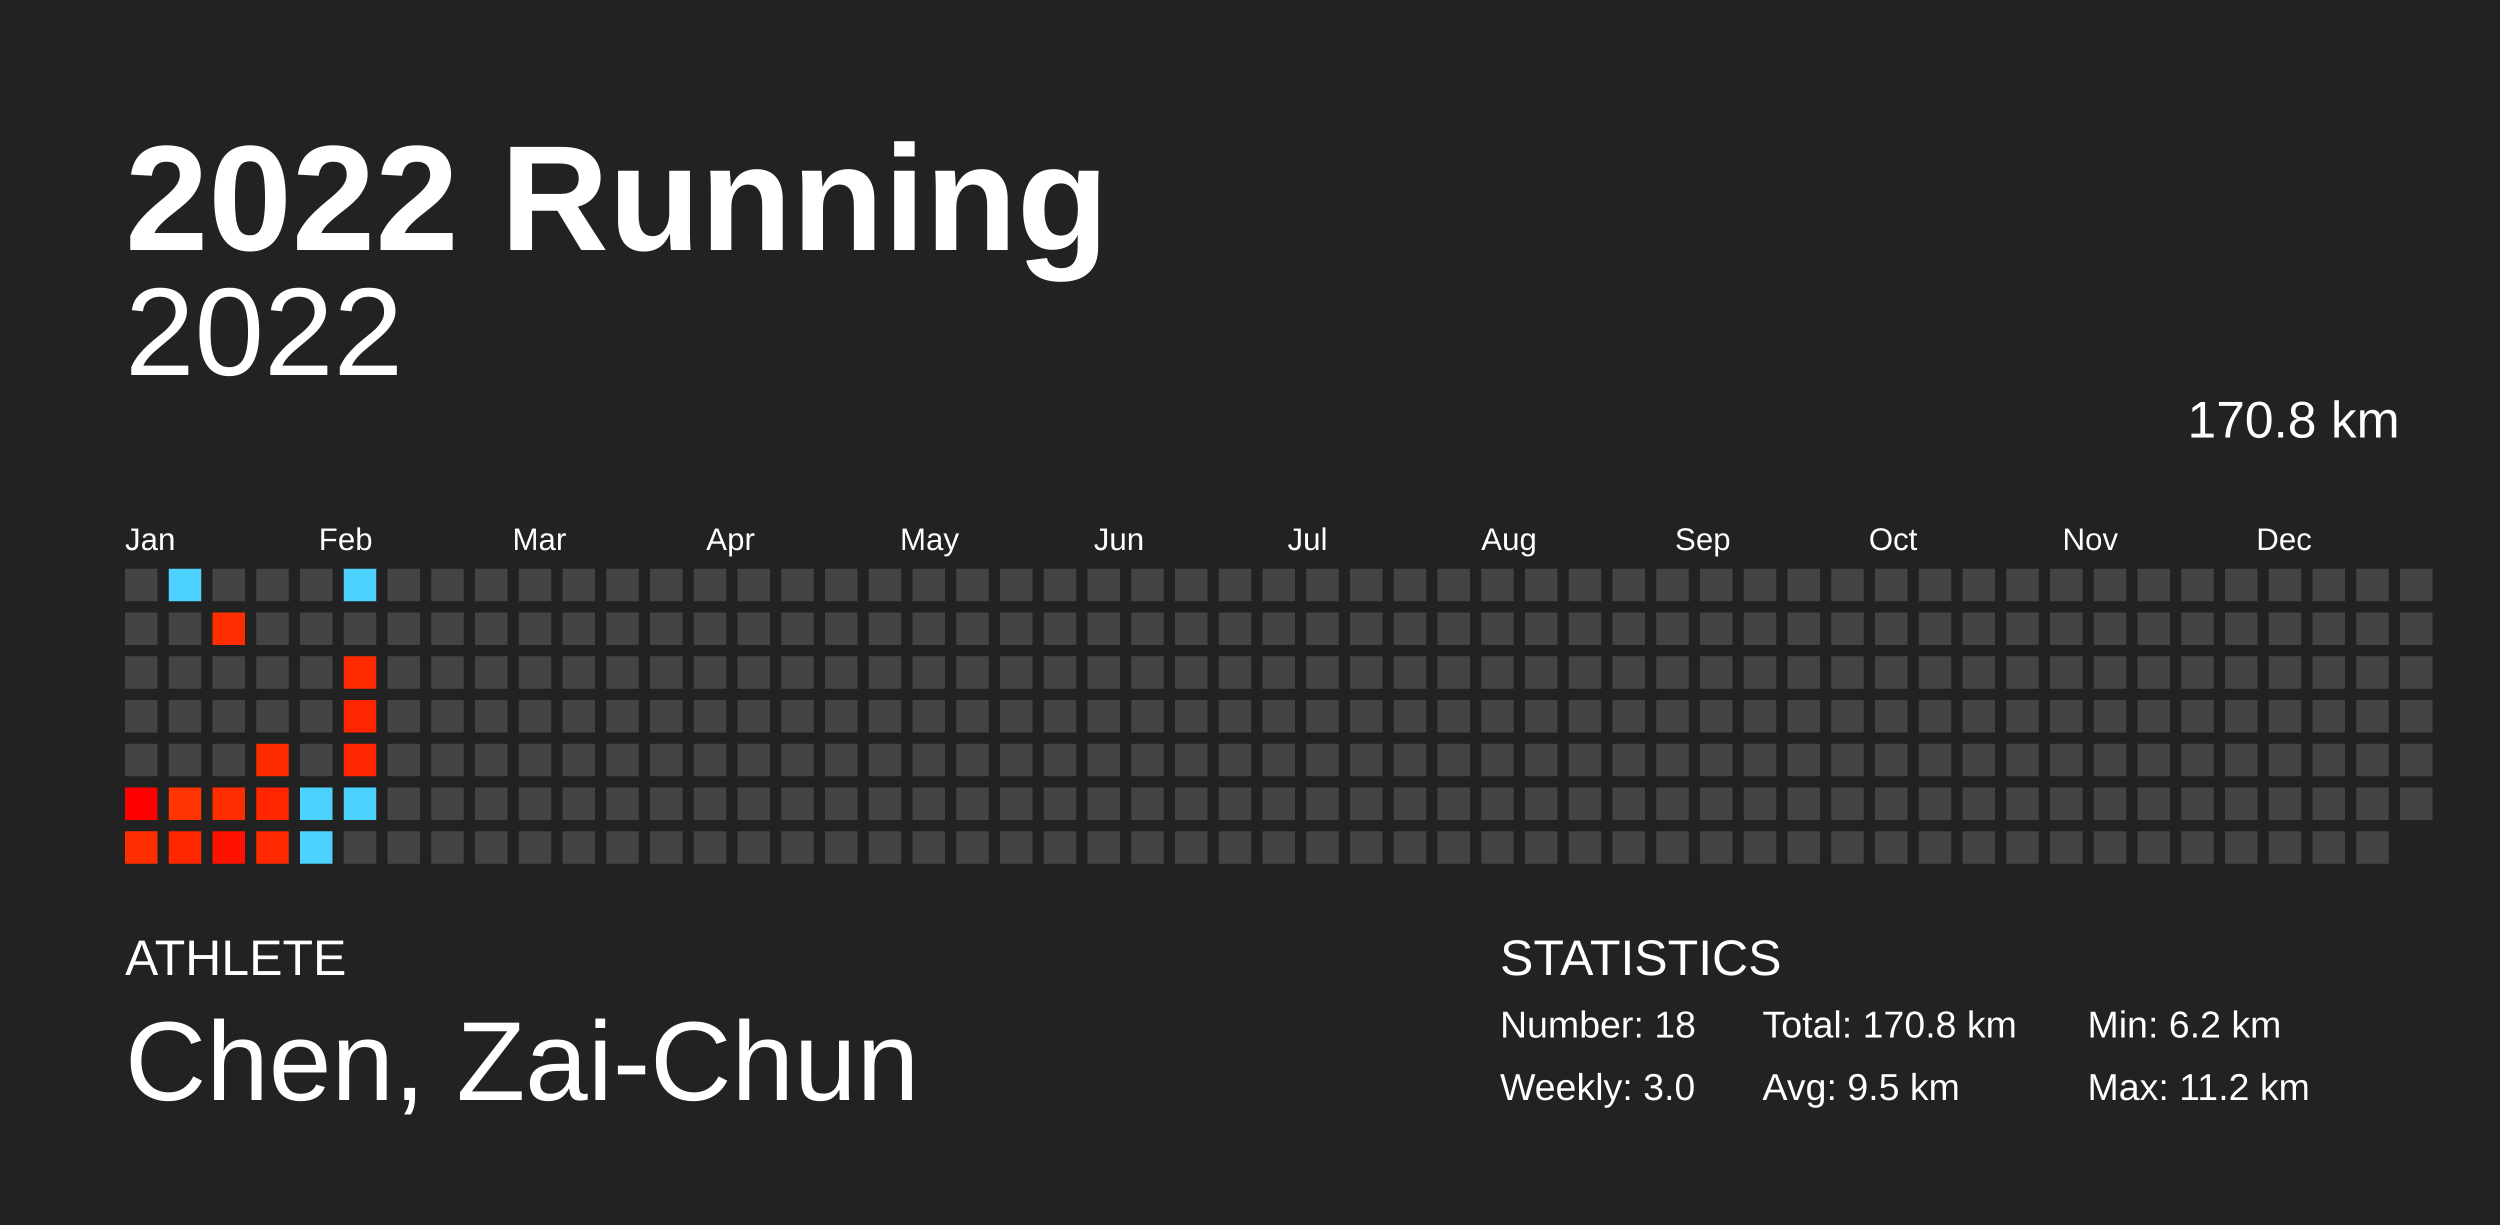
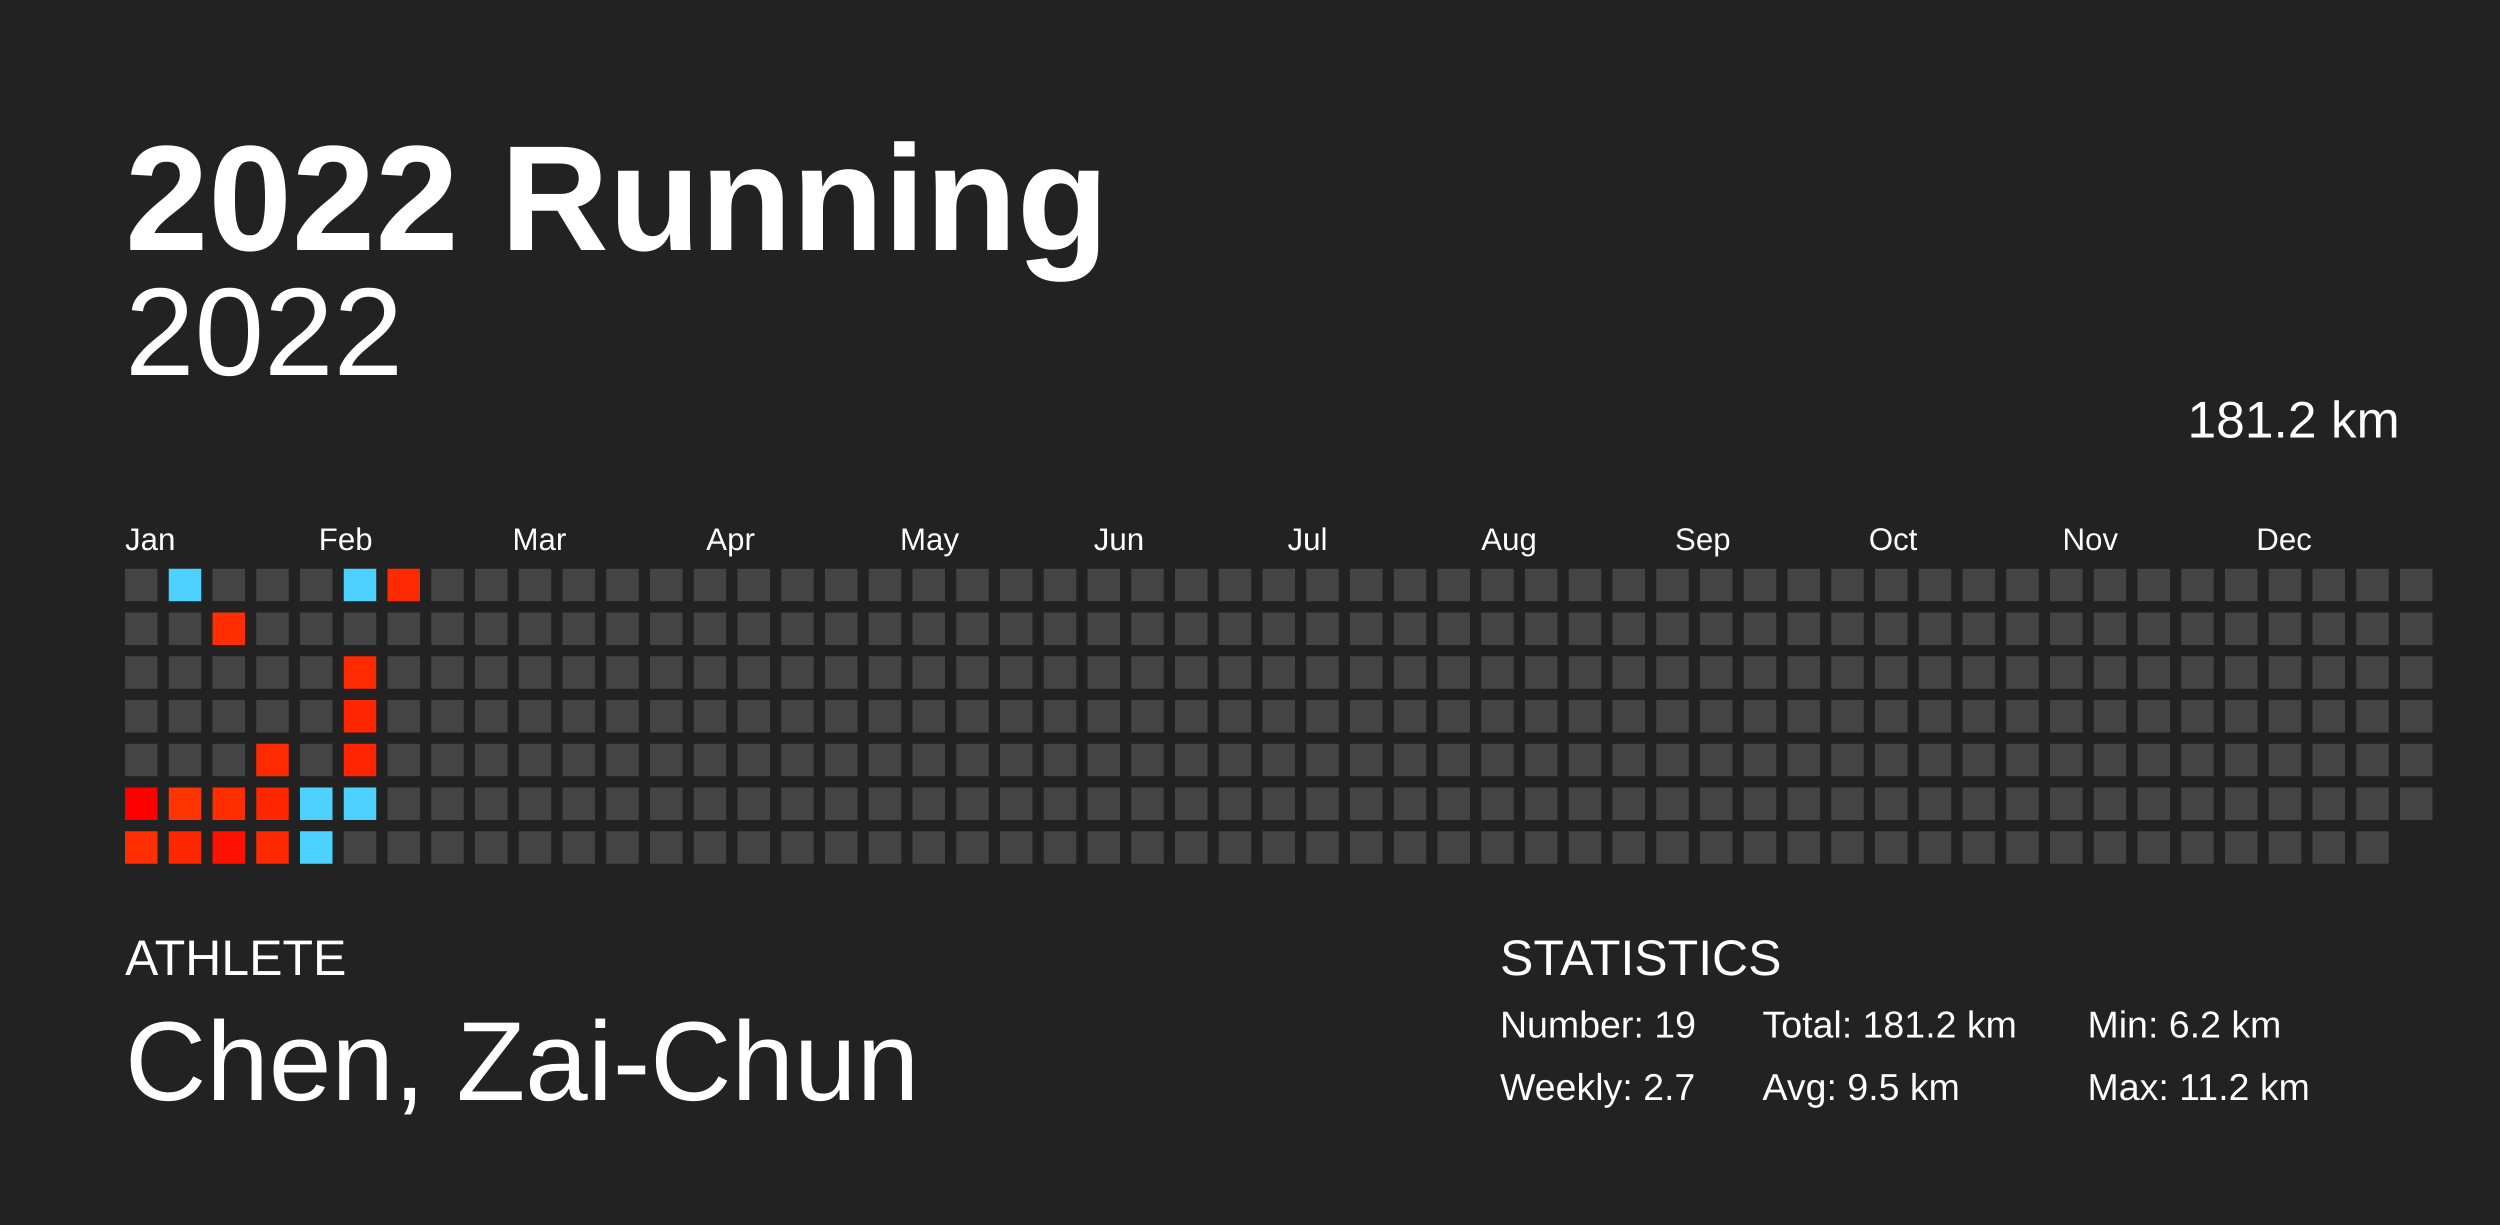
<svg xmlns="http://www.w3.org/2000/svg" baseProfile="full" height="98mm" version="1.1" viewBox="0,0,200,98" width="200mm">
  <defs />
  <rect fill="#222222" height="98" width="200" x="0" y="0" />
  <text fill="#FFFFFF" style="font-size:12px; font-family:Arial; font-weight:bold;" x="10" y="20">2022 Running</text>
  <text fill="#FFFFFF" style="font-size:4px; font-family:Arial" x="10" y="78">ATHLETE</text>
  <text fill="#FFFFFF" style="font-size:9px; font-family:Arial" x="10" y="88">Chen, Zai-Chun</text>
  <text fill="#FFFFFF" style="font-size:4px; font-family:Arial" x="120" y="78">STATISTICS</text>
-   <text fill="#FFFFFF" style="font-size:3px; font-family:Arial" x="120" y="83">Number: 18</text>
-   <text fill="#FFFFFF" style="font-size:3px; font-family:Arial" x="120" y="88">Weekly: 3.0</text>
-   <text fill="#FFFFFF" style="font-size:3px; font-family:Arial" x="141" y="83">Total: 170.8 km</text>
+   <text fill="#FFFFFF" style="font-size:3px; font-family:Arial" x="120" y="83">Number: 19</text>
+   <text fill="#FFFFFF" style="font-size:3px; font-family:Arial" x="120" y="88">Weekly: 2.7</text>
+   <text fill="#FFFFFF" style="font-size:3px; font-family:Arial" x="141" y="83">Total: 181.2 km</text>
  <text fill="#FFFFFF" style="font-size:3px; font-family:Arial" x="141" y="88">Avg: 9.5 km</text>
  <text fill="#FFFFFF" style="font-size:3px; font-family:Arial" x="167" y="83">Min: 6.2 km</text>
  <text fill="#FFFFFF" style="font-size:3px; font-family:Arial" x="167" y="88">Max: 11.2 km</text>
  <text alignment-baseline="hanging" fill="#FFFFFF" style="font-size:10.0px; font-family:Arial;" x="10" y="30">2022</text>
-   <text alignment-baseline="hanging" fill="#FFFFFF" style="font-size:4.125px; font-family:Arial;" x="175" y="35">170.8 km</text>
+   <text alignment-baseline="hanging" fill="#FFFFFF" style="font-size:4.125px; font-family:Arial;" x="175" y="35">181.2 km</text>
  <text fill="#FFFFFF" style="font-size:2.5px; font-family:Arial" x="10.0" y="44">Jan</text>
  <text fill="#FFFFFF" style="font-size:2.5px; font-family:Arial" x="25.5" y="44">Feb</text>
  <text fill="#FFFFFF" style="font-size:2.5px; font-family:Arial" x="41.0" y="44">Mar</text>
  <text fill="#FFFFFF" style="font-size:2.5px; font-family:Arial" x="56.5" y="44">Apr</text>
  <text fill="#FFFFFF" style="font-size:2.5px; font-family:Arial" x="72.0" y="44">May</text>
  <text fill="#FFFFFF" style="font-size:2.5px; font-family:Arial" x="87.5" y="44">Jun</text>
  <text fill="#FFFFFF" style="font-size:2.5px; font-family:Arial" x="103.0" y="44">Jul</text>
  <text fill="#FFFFFF" style="font-size:2.5px; font-family:Arial" x="118.5" y="44">Aug</text>
  <text fill="#FFFFFF" style="font-size:2.5px; font-family:Arial" x="134.0" y="44">Sep</text>
  <text fill="#FFFFFF" style="font-size:2.5px; font-family:Arial" x="149.5" y="44">Oct</text>
  <text fill="#FFFFFF" style="font-size:2.5px; font-family:Arial" x="165.0" y="44">Nov</text>
  <text fill="#FFFFFF" style="font-size:2.5px; font-family:Arial" x="180.5" y="44">Dec</text>
  <rect fill="#444444" height="2.6" width="2.6" x="10.0" y="45.5" />
  <rect fill="#444444" height="2.6" width="2.6" x="10.0" y="49.0" />
  <rect fill="#444444" height="2.6" width="2.6" x="10.0" y="52.5" />
  <rect fill="#444444" height="2.6" width="2.6" x="10.0" y="56.0" />
  <rect fill="#444444" height="2.6" width="2.6" x="10.0" y="59.5" />
  <rect fill="#ff0000" height="2.6" width="2.6" x="10.0" y="63.0" />
  <rect fill="#ff2e00" height="2.6" width="2.6" x="10.0" y="66.5" />
  <rect fill="#4dd2ff" height="2.6" width="2.6" x="13.5" y="45.5" />
  <rect fill="#444444" height="2.6" width="2.6" x="13.5" y="49.0" />
  <rect fill="#444444" height="2.6" width="2.6" x="13.5" y="52.5" />
  <rect fill="#444444" height="2.6" width="2.6" x="13.5" y="56.0" />
  <rect fill="#444444" height="2.6" width="2.6" x="13.5" y="59.5" />
  <rect fill="#ff3400" height="2.6" width="2.6" x="13.5" y="63.0" />
  <rect fill="#ff2700" height="2.6" width="2.6" x="13.5" y="66.5" />
  <rect fill="#444444" height="2.6" width="2.6" x="17.0" y="45.5" />
  <rect fill="#ff2d00" height="2.6" width="2.6" x="17.0" y="49.0" />
  <rect fill="#444444" height="2.6" width="2.6" x="17.0" y="52.5" />
  <rect fill="#444444" height="2.6" width="2.6" x="17.0" y="56.0" />
  <rect fill="#444444" height="2.6" width="2.6" x="17.0" y="59.5" />
  <rect fill="#ff2d00" height="2.6" width="2.6" x="17.0" y="63.0" />
  <rect fill="#ff1100" height="2.6" width="2.6" x="17.0" y="66.5" />
  <rect fill="#444444" height="2.6" width="2.6" x="20.5" y="45.5" />
  <rect fill="#444444" height="2.6" width="2.6" x="20.5" y="49.0" />
  <rect fill="#444444" height="2.6" width="2.6" x="20.5" y="52.5" />
  <rect fill="#444444" height="2.6" width="2.6" x="20.5" y="56.0" />
  <rect fill="#ff2b00" height="2.6" width="2.6" x="20.5" y="59.5" />
  <rect fill="#ff2600" height="2.6" width="2.6" x="20.5" y="63.0" />
  <rect fill="#ff2800" height="2.6" width="2.6" x="20.5" y="66.5" />
  <rect fill="#444444" height="2.6" width="2.6" x="24.0" y="45.5" />
  <rect fill="#444444" height="2.6" width="2.6" x="24.0" y="49.0" />
  <rect fill="#444444" height="2.6" width="2.6" x="24.0" y="52.5" />
  <rect fill="#444444" height="2.6" width="2.6" x="24.0" y="56.0" />
  <rect fill="#444444" height="2.6" width="2.6" x="24.0" y="59.5" />
  <rect fill="#4dd2ff" height="2.6" width="2.6" x="24.0" y="63.0" />
  <rect fill="#4dd2ff" height="2.6" width="2.6" x="24.0" y="66.5" />
  <rect fill="#4dd2ff" height="2.6" width="2.6" x="27.5" y="45.5" />
  <rect fill="#444444" height="2.6" width="2.6" x="27.5" y="49.0" />
  <rect fill="#ff2b00" height="2.6" width="2.6" x="27.5" y="52.5" />
  <rect fill="#ff2500" height="2.6" width="2.6" x="27.5" y="56.0" />
  <rect fill="#ff2500" height="2.6" width="2.6" x="27.5" y="59.5" />
  <rect fill="#4dd2ff" height="2.6" width="2.6" x="27.5" y="63.0" />
  <rect fill="#444444" height="2.6" width="2.6" x="27.5" y="66.5" />
-   <rect fill="#444444" height="2.6" width="2.6" x="31.0" y="45.5" />
+   <rect fill="#ff2a00" height="2.6" width="2.6" x="31.0" y="45.5" />
  <rect fill="#444444" height="2.6" width="2.6" x="31.0" y="49.0" />
  <rect fill="#444444" height="2.6" width="2.6" x="31.0" y="52.5" />
  <rect fill="#444444" height="2.6" width="2.6" x="31.0" y="56.0" />
  <rect fill="#444444" height="2.6" width="2.6" x="31.0" y="59.5" />
  <rect fill="#444444" height="2.6" width="2.6" x="31.0" y="63.0" />
  <rect fill="#444444" height="2.6" width="2.6" x="31.0" y="66.5" />
  <rect fill="#444444" height="2.6" width="2.6" x="34.5" y="45.5" />
  <rect fill="#444444" height="2.6" width="2.6" x="34.5" y="49.0" />
  <rect fill="#444444" height="2.6" width="2.6" x="34.5" y="52.5" />
  <rect fill="#444444" height="2.6" width="2.6" x="34.5" y="56.0" />
  <rect fill="#444444" height="2.6" width="2.6" x="34.5" y="59.5" />
  <rect fill="#444444" height="2.6" width="2.6" x="34.5" y="63.0" />
  <rect fill="#444444" height="2.6" width="2.6" x="34.5" y="66.5" />
  <rect fill="#444444" height="2.6" width="2.6" x="38.0" y="45.5" />
  <rect fill="#444444" height="2.6" width="2.6" x="38.0" y="49.0" />
  <rect fill="#444444" height="2.6" width="2.6" x="38.0" y="52.5" />
  <rect fill="#444444" height="2.6" width="2.6" x="38.0" y="56.0" />
  <rect fill="#444444" height="2.6" width="2.6" x="38.0" y="59.5" />
  <rect fill="#444444" height="2.6" width="2.6" x="38.0" y="63.0" />
  <rect fill="#444444" height="2.6" width="2.6" x="38.0" y="66.5" />
  <rect fill="#444444" height="2.6" width="2.6" x="41.5" y="45.5" />
  <rect fill="#444444" height="2.6" width="2.6" x="41.5" y="49.0" />
  <rect fill="#444444" height="2.6" width="2.6" x="41.5" y="52.5" />
  <rect fill="#444444" height="2.6" width="2.6" x="41.5" y="56.0" />
  <rect fill="#444444" height="2.6" width="2.6" x="41.5" y="59.5" />
  <rect fill="#444444" height="2.6" width="2.6" x="41.5" y="63.0" />
  <rect fill="#444444" height="2.6" width="2.6" x="41.5" y="66.5" />
  <rect fill="#444444" height="2.6" width="2.6" x="45.0" y="45.5" />
  <rect fill="#444444" height="2.6" width="2.6" x="45.0" y="49.0" />
  <rect fill="#444444" height="2.6" width="2.6" x="45.0" y="52.5" />
  <rect fill="#444444" height="2.6" width="2.6" x="45.0" y="56.0" />
  <rect fill="#444444" height="2.6" width="2.6" x="45.0" y="59.5" />
  <rect fill="#444444" height="2.6" width="2.6" x="45.0" y="63.0" />
  <rect fill="#444444" height="2.6" width="2.6" x="45.0" y="66.5" />
  <rect fill="#444444" height="2.6" width="2.6" x="48.5" y="45.5" />
  <rect fill="#444444" height="2.6" width="2.6" x="48.5" y="49.0" />
  <rect fill="#444444" height="2.6" width="2.6" x="48.5" y="52.5" />
  <rect fill="#444444" height="2.6" width="2.6" x="48.5" y="56.0" />
  <rect fill="#444444" height="2.6" width="2.6" x="48.5" y="59.5" />
  <rect fill="#444444" height="2.6" width="2.6" x="48.5" y="63.0" />
  <rect fill="#444444" height="2.6" width="2.6" x="48.5" y="66.5" />
  <rect fill="#444444" height="2.6" width="2.6" x="52.0" y="45.5" />
  <rect fill="#444444" height="2.6" width="2.6" x="52.0" y="49.0" />
  <rect fill="#444444" height="2.6" width="2.6" x="52.0" y="52.5" />
  <rect fill="#444444" height="2.6" width="2.6" x="52.0" y="56.0" />
  <rect fill="#444444" height="2.6" width="2.6" x="52.0" y="59.5" />
  <rect fill="#444444" height="2.6" width="2.6" x="52.0" y="63.0" />
  <rect fill="#444444" height="2.6" width="2.6" x="52.0" y="66.5" />
  <rect fill="#444444" height="2.6" width="2.6" x="55.5" y="45.5" />
  <rect fill="#444444" height="2.6" width="2.6" x="55.5" y="49.0" />
  <rect fill="#444444" height="2.6" width="2.6" x="55.5" y="52.5" />
  <rect fill="#444444" height="2.6" width="2.6" x="55.5" y="56.0" />
  <rect fill="#444444" height="2.6" width="2.6" x="55.5" y="59.5" />
  <rect fill="#444444" height="2.6" width="2.6" x="55.5" y="63.0" />
  <rect fill="#444444" height="2.6" width="2.6" x="55.5" y="66.5" />
  <rect fill="#444444" height="2.6" width="2.6" x="59.0" y="45.5" />
  <rect fill="#444444" height="2.6" width="2.6" x="59.0" y="49.0" />
  <rect fill="#444444" height="2.6" width="2.6" x="59.0" y="52.5" />
  <rect fill="#444444" height="2.6" width="2.6" x="59.0" y="56.0" />
  <rect fill="#444444" height="2.6" width="2.6" x="59.0" y="59.5" />
  <rect fill="#444444" height="2.6" width="2.6" x="59.0" y="63.0" />
  <rect fill="#444444" height="2.6" width="2.6" x="59.0" y="66.5" />
  <rect fill="#444444" height="2.6" width="2.6" x="62.5" y="45.5" />
  <rect fill="#444444" height="2.6" width="2.6" x="62.5" y="49.0" />
  <rect fill="#444444" height="2.6" width="2.6" x="62.5" y="52.5" />
  <rect fill="#444444" height="2.6" width="2.6" x="62.5" y="56.0" />
  <rect fill="#444444" height="2.6" width="2.6" x="62.5" y="59.5" />
  <rect fill="#444444" height="2.6" width="2.6" x="62.5" y="63.0" />
  <rect fill="#444444" height="2.6" width="2.6" x="62.5" y="66.5" />
  <rect fill="#444444" height="2.6" width="2.6" x="66.0" y="45.5" />
  <rect fill="#444444" height="2.6" width="2.6" x="66.0" y="49.0" />
  <rect fill="#444444" height="2.6" width="2.6" x="66.0" y="52.5" />
  <rect fill="#444444" height="2.6" width="2.6" x="66.0" y="56.0" />
  <rect fill="#444444" height="2.6" width="2.6" x="66.0" y="59.5" />
  <rect fill="#444444" height="2.6" width="2.6" x="66.0" y="63.0" />
  <rect fill="#444444" height="2.6" width="2.6" x="66.0" y="66.5" />
  <rect fill="#444444" height="2.6" width="2.6" x="69.5" y="45.5" />
  <rect fill="#444444" height="2.6" width="2.6" x="69.5" y="49.0" />
  <rect fill="#444444" height="2.6" width="2.6" x="69.5" y="52.5" />
  <rect fill="#444444" height="2.6" width="2.6" x="69.5" y="56.0" />
  <rect fill="#444444" height="2.6" width="2.6" x="69.5" y="59.5" />
  <rect fill="#444444" height="2.6" width="2.6" x="69.5" y="63.0" />
  <rect fill="#444444" height="2.6" width="2.6" x="69.5" y="66.5" />
  <rect fill="#444444" height="2.6" width="2.6" x="73.0" y="45.5" />
  <rect fill="#444444" height="2.6" width="2.6" x="73.0" y="49.0" />
  <rect fill="#444444" height="2.6" width="2.6" x="73.0" y="52.5" />
  <rect fill="#444444" height="2.6" width="2.6" x="73.0" y="56.0" />
  <rect fill="#444444" height="2.6" width="2.6" x="73.0" y="59.5" />
  <rect fill="#444444" height="2.6" width="2.6" x="73.0" y="63.0" />
  <rect fill="#444444" height="2.6" width="2.6" x="73.0" y="66.5" />
  <rect fill="#444444" height="2.6" width="2.6" x="76.5" y="45.5" />
  <rect fill="#444444" height="2.6" width="2.6" x="76.5" y="49.0" />
  <rect fill="#444444" height="2.6" width="2.6" x="76.5" y="52.5" />
  <rect fill="#444444" height="2.6" width="2.6" x="76.5" y="56.0" />
  <rect fill="#444444" height="2.6" width="2.6" x="76.5" y="59.5" />
  <rect fill="#444444" height="2.6" width="2.6" x="76.5" y="63.0" />
  <rect fill="#444444" height="2.6" width="2.6" x="76.5" y="66.5" />
  <rect fill="#444444" height="2.6" width="2.6" x="80.0" y="45.5" />
  <rect fill="#444444" height="2.6" width="2.6" x="80.0" y="49.0" />
  <rect fill="#444444" height="2.6" width="2.6" x="80.0" y="52.5" />
  <rect fill="#444444" height="2.6" width="2.6" x="80.0" y="56.0" />
  <rect fill="#444444" height="2.6" width="2.6" x="80.0" y="59.5" />
  <rect fill="#444444" height="2.6" width="2.6" x="80.0" y="63.0" />
  <rect fill="#444444" height="2.6" width="2.6" x="80.0" y="66.5" />
  <rect fill="#444444" height="2.6" width="2.6" x="83.5" y="45.5" />
  <rect fill="#444444" height="2.6" width="2.6" x="83.5" y="49.0" />
  <rect fill="#444444" height="2.6" width="2.6" x="83.5" y="52.5" />
  <rect fill="#444444" height="2.6" width="2.6" x="83.5" y="56.0" />
  <rect fill="#444444" height="2.6" width="2.6" x="83.5" y="59.5" />
  <rect fill="#444444" height="2.6" width="2.6" x="83.5" y="63.0" />
  <rect fill="#444444" height="2.6" width="2.6" x="83.5" y="66.5" />
  <rect fill="#444444" height="2.6" width="2.6" x="87.0" y="45.5" />
  <rect fill="#444444" height="2.6" width="2.6" x="87.0" y="49.0" />
  <rect fill="#444444" height="2.6" width="2.6" x="87.0" y="52.5" />
  <rect fill="#444444" height="2.6" width="2.6" x="87.0" y="56.0" />
  <rect fill="#444444" height="2.6" width="2.6" x="87.0" y="59.5" />
  <rect fill="#444444" height="2.6" width="2.6" x="87.0" y="63.0" />
  <rect fill="#444444" height="2.6" width="2.6" x="87.0" y="66.5" />
  <rect fill="#444444" height="2.6" width="2.6" x="90.5" y="45.5" />
  <rect fill="#444444" height="2.6" width="2.6" x="90.5" y="49.0" />
  <rect fill="#444444" height="2.6" width="2.6" x="90.5" y="52.5" />
  <rect fill="#444444" height="2.6" width="2.6" x="90.5" y="56.0" />
  <rect fill="#444444" height="2.6" width="2.6" x="90.5" y="59.5" />
  <rect fill="#444444" height="2.6" width="2.6" x="90.5" y="63.0" />
  <rect fill="#444444" height="2.6" width="2.6" x="90.5" y="66.5" />
  <rect fill="#444444" height="2.6" width="2.6" x="94.0" y="45.5" />
  <rect fill="#444444" height="2.6" width="2.6" x="94.0" y="49.0" />
  <rect fill="#444444" height="2.6" width="2.6" x="94.0" y="52.5" />
  <rect fill="#444444" height="2.6" width="2.6" x="94.0" y="56.0" />
  <rect fill="#444444" height="2.6" width="2.6" x="94.0" y="59.5" />
  <rect fill="#444444" height="2.6" width="2.6" x="94.0" y="63.0" />
  <rect fill="#444444" height="2.6" width="2.6" x="94.0" y="66.5" />
  <rect fill="#444444" height="2.6" width="2.6" x="97.5" y="45.5" />
  <rect fill="#444444" height="2.6" width="2.6" x="97.5" y="49.0" />
  <rect fill="#444444" height="2.6" width="2.6" x="97.5" y="52.5" />
  <rect fill="#444444" height="2.6" width="2.6" x="97.5" y="56.0" />
  <rect fill="#444444" height="2.6" width="2.6" x="97.5" y="59.5" />
  <rect fill="#444444" height="2.6" width="2.6" x="97.5" y="63.0" />
  <rect fill="#444444" height="2.6" width="2.6" x="97.5" y="66.5" />
  <rect fill="#444444" height="2.6" width="2.6" x="101.0" y="45.5" />
  <rect fill="#444444" height="2.6" width="2.6" x="101.0" y="49.0" />
  <rect fill="#444444" height="2.6" width="2.6" x="101.0" y="52.5" />
  <rect fill="#444444" height="2.6" width="2.6" x="101.0" y="56.0" />
  <rect fill="#444444" height="2.6" width="2.6" x="101.0" y="59.5" />
  <rect fill="#444444" height="2.6" width="2.6" x="101.0" y="63.0" />
  <rect fill="#444444" height="2.6" width="2.6" x="101.0" y="66.5" />
  <rect fill="#444444" height="2.6" width="2.6" x="104.5" y="45.5" />
  <rect fill="#444444" height="2.6" width="2.6" x="104.5" y="49.0" />
  <rect fill="#444444" height="2.6" width="2.6" x="104.5" y="52.5" />
  <rect fill="#444444" height="2.6" width="2.6" x="104.5" y="56.0" />
  <rect fill="#444444" height="2.6" width="2.6" x="104.5" y="59.5" />
  <rect fill="#444444" height="2.6" width="2.6" x="104.5" y="63.0" />
  <rect fill="#444444" height="2.6" width="2.6" x="104.5" y="66.5" />
  <rect fill="#444444" height="2.6" width="2.6" x="108.0" y="45.5" />
  <rect fill="#444444" height="2.6" width="2.6" x="108.0" y="49.0" />
  <rect fill="#444444" height="2.6" width="2.6" x="108.0" y="52.5" />
  <rect fill="#444444" height="2.6" width="2.6" x="108.0" y="56.0" />
  <rect fill="#444444" height="2.6" width="2.6" x="108.0" y="59.5" />
  <rect fill="#444444" height="2.6" width="2.6" x="108.0" y="63.0" />
  <rect fill="#444444" height="2.6" width="2.6" x="108.0" y="66.5" />
  <rect fill="#444444" height="2.6" width="2.6" x="111.5" y="45.5" />
  <rect fill="#444444" height="2.6" width="2.6" x="111.5" y="49.0" />
  <rect fill="#444444" height="2.6" width="2.6" x="111.5" y="52.5" />
  <rect fill="#444444" height="2.6" width="2.6" x="111.5" y="56.0" />
  <rect fill="#444444" height="2.6" width="2.6" x="111.5" y="59.5" />
  <rect fill="#444444" height="2.6" width="2.6" x="111.5" y="63.0" />
  <rect fill="#444444" height="2.6" width="2.6" x="111.5" y="66.5" />
  <rect fill="#444444" height="2.6" width="2.6" x="115.0" y="45.5" />
  <rect fill="#444444" height="2.6" width="2.6" x="115.0" y="49.0" />
  <rect fill="#444444" height="2.6" width="2.6" x="115.0" y="52.5" />
  <rect fill="#444444" height="2.6" width="2.6" x="115.0" y="56.0" />
  <rect fill="#444444" height="2.6" width="2.6" x="115.0" y="59.5" />
  <rect fill="#444444" height="2.6" width="2.6" x="115.0" y="63.0" />
  <rect fill="#444444" height="2.6" width="2.6" x="115.0" y="66.5" />
  <rect fill="#444444" height="2.6" width="2.6" x="118.5" y="45.5" />
  <rect fill="#444444" height="2.6" width="2.6" x="118.5" y="49.0" />
  <rect fill="#444444" height="2.6" width="2.6" x="118.5" y="52.5" />
  <rect fill="#444444" height="2.6" width="2.6" x="118.5" y="56.0" />
  <rect fill="#444444" height="2.6" width="2.6" x="118.5" y="59.5" />
  <rect fill="#444444" height="2.6" width="2.6" x="118.5" y="63.0" />
  <rect fill="#444444" height="2.6" width="2.6" x="118.5" y="66.5" />
  <rect fill="#444444" height="2.6" width="2.6" x="122.0" y="45.5" />
  <rect fill="#444444" height="2.6" width="2.6" x="122.0" y="49.0" />
  <rect fill="#444444" height="2.6" width="2.6" x="122.0" y="52.5" />
  <rect fill="#444444" height="2.6" width="2.6" x="122.0" y="56.0" />
  <rect fill="#444444" height="2.6" width="2.6" x="122.0" y="59.5" />
  <rect fill="#444444" height="2.6" width="2.6" x="122.0" y="63.0" />
  <rect fill="#444444" height="2.6" width="2.6" x="122.0" y="66.5" />
  <rect fill="#444444" height="2.6" width="2.6" x="125.5" y="45.5" />
  <rect fill="#444444" height="2.6" width="2.6" x="125.5" y="49.0" />
  <rect fill="#444444" height="2.6" width="2.6" x="125.5" y="52.5" />
  <rect fill="#444444" height="2.6" width="2.6" x="125.5" y="56.0" />
  <rect fill="#444444" height="2.6" width="2.6" x="125.5" y="59.5" />
  <rect fill="#444444" height="2.6" width="2.6" x="125.5" y="63.0" />
  <rect fill="#444444" height="2.6" width="2.6" x="125.5" y="66.5" />
  <rect fill="#444444" height="2.6" width="2.6" x="129.0" y="45.5" />
  <rect fill="#444444" height="2.6" width="2.6" x="129.0" y="49.0" />
  <rect fill="#444444" height="2.6" width="2.6" x="129.0" y="52.5" />
  <rect fill="#444444" height="2.6" width="2.6" x="129.0" y="56.0" />
  <rect fill="#444444" height="2.6" width="2.6" x="129.0" y="59.5" />
  <rect fill="#444444" height="2.6" width="2.6" x="129.0" y="63.0" />
  <rect fill="#444444" height="2.6" width="2.6" x="129.0" y="66.5" />
  <rect fill="#444444" height="2.6" width="2.6" x="132.5" y="45.5" />
  <rect fill="#444444" height="2.6" width="2.6" x="132.5" y="49.0" />
  <rect fill="#444444" height="2.6" width="2.6" x="132.5" y="52.5" />
  <rect fill="#444444" height="2.6" width="2.6" x="132.5" y="56.0" />
  <rect fill="#444444" height="2.6" width="2.6" x="132.5" y="59.5" />
  <rect fill="#444444" height="2.6" width="2.6" x="132.5" y="63.0" />
  <rect fill="#444444" height="2.6" width="2.6" x="132.5" y="66.5" />
  <rect fill="#444444" height="2.6" width="2.6" x="136.0" y="45.5" />
  <rect fill="#444444" height="2.6" width="2.6" x="136.0" y="49.0" />
  <rect fill="#444444" height="2.6" width="2.6" x="136.0" y="52.5" />
  <rect fill="#444444" height="2.6" width="2.6" x="136.0" y="56.0" />
  <rect fill="#444444" height="2.6" width="2.6" x="136.0" y="59.5" />
  <rect fill="#444444" height="2.6" width="2.6" x="136.0" y="63.0" />
  <rect fill="#444444" height="2.6" width="2.6" x="136.0" y="66.5" />
  <rect fill="#444444" height="2.6" width="2.6" x="139.5" y="45.5" />
  <rect fill="#444444" height="2.6" width="2.6" x="139.5" y="49.0" />
  <rect fill="#444444" height="2.6" width="2.6" x="139.5" y="52.5" />
  <rect fill="#444444" height="2.6" width="2.6" x="139.5" y="56.0" />
  <rect fill="#444444" height="2.6" width="2.6" x="139.5" y="59.5" />
  <rect fill="#444444" height="2.6" width="2.6" x="139.5" y="63.0" />
  <rect fill="#444444" height="2.6" width="2.6" x="139.5" y="66.5" />
  <rect fill="#444444" height="2.6" width="2.6" x="143.0" y="45.5" />
  <rect fill="#444444" height="2.6" width="2.6" x="143.0" y="49.0" />
  <rect fill="#444444" height="2.6" width="2.6" x="143.0" y="52.5" />
  <rect fill="#444444" height="2.6" width="2.6" x="143.0" y="56.0" />
  <rect fill="#444444" height="2.6" width="2.6" x="143.0" y="59.5" />
  <rect fill="#444444" height="2.6" width="2.6" x="143.0" y="63.0" />
  <rect fill="#444444" height="2.6" width="2.6" x="143.0" y="66.5" />
  <rect fill="#444444" height="2.6" width="2.6" x="146.5" y="45.5" />
  <rect fill="#444444" height="2.6" width="2.6" x="146.5" y="49.0" />
  <rect fill="#444444" height="2.6" width="2.6" x="146.5" y="52.5" />
  <rect fill="#444444" height="2.6" width="2.6" x="146.5" y="56.0" />
  <rect fill="#444444" height="2.6" width="2.6" x="146.5" y="59.5" />
  <rect fill="#444444" height="2.6" width="2.6" x="146.5" y="63.0" />
  <rect fill="#444444" height="2.6" width="2.6" x="146.5" y="66.5" />
  <rect fill="#444444" height="2.6" width="2.6" x="150.0" y="45.5" />
  <rect fill="#444444" height="2.6" width="2.6" x="150.0" y="49.0" />
  <rect fill="#444444" height="2.6" width="2.6" x="150.0" y="52.5" />
  <rect fill="#444444" height="2.6" width="2.6" x="150.0" y="56.0" />
  <rect fill="#444444" height="2.6" width="2.6" x="150.0" y="59.5" />
  <rect fill="#444444" height="2.6" width="2.6" x="150.0" y="63.0" />
  <rect fill="#444444" height="2.6" width="2.6" x="150.0" y="66.5" />
  <rect fill="#444444" height="2.6" width="2.6" x="153.5" y="45.5" />
  <rect fill="#444444" height="2.6" width="2.6" x="153.5" y="49.0" />
  <rect fill="#444444" height="2.6" width="2.6" x="153.5" y="52.5" />
  <rect fill="#444444" height="2.6" width="2.6" x="153.5" y="56.0" />
  <rect fill="#444444" height="2.6" width="2.6" x="153.5" y="59.5" />
  <rect fill="#444444" height="2.6" width="2.6" x="153.5" y="63.0" />
  <rect fill="#444444" height="2.6" width="2.6" x="153.5" y="66.5" />
  <rect fill="#444444" height="2.6" width="2.6" x="157.0" y="45.5" />
  <rect fill="#444444" height="2.6" width="2.6" x="157.0" y="49.0" />
  <rect fill="#444444" height="2.6" width="2.6" x="157.0" y="52.5" />
  <rect fill="#444444" height="2.6" width="2.6" x="157.0" y="56.0" />
  <rect fill="#444444" height="2.6" width="2.6" x="157.0" y="59.5" />
  <rect fill="#444444" height="2.6" width="2.6" x="157.0" y="63.0" />
  <rect fill="#444444" height="2.6" width="2.6" x="157.0" y="66.5" />
  <rect fill="#444444" height="2.6" width="2.6" x="160.5" y="45.5" />
  <rect fill="#444444" height="2.6" width="2.6" x="160.5" y="49.0" />
  <rect fill="#444444" height="2.6" width="2.6" x="160.5" y="52.5" />
  <rect fill="#444444" height="2.6" width="2.6" x="160.5" y="56.0" />
  <rect fill="#444444" height="2.6" width="2.6" x="160.5" y="59.5" />
  <rect fill="#444444" height="2.6" width="2.6" x="160.5" y="63.0" />
  <rect fill="#444444" height="2.6" width="2.6" x="160.5" y="66.5" />
  <rect fill="#444444" height="2.6" width="2.6" x="164.0" y="45.5" />
  <rect fill="#444444" height="2.6" width="2.6" x="164.0" y="49.0" />
  <rect fill="#444444" height="2.6" width="2.6" x="164.0" y="52.5" />
  <rect fill="#444444" height="2.6" width="2.6" x="164.0" y="56.0" />
  <rect fill="#444444" height="2.6" width="2.6" x="164.0" y="59.5" />
  <rect fill="#444444" height="2.6" width="2.6" x="164.0" y="63.0" />
  <rect fill="#444444" height="2.6" width="2.6" x="164.0" y="66.5" />
  <rect fill="#444444" height="2.6" width="2.6" x="167.5" y="45.5" />
  <rect fill="#444444" height="2.6" width="2.6" x="167.5" y="49.0" />
  <rect fill="#444444" height="2.6" width="2.6" x="167.5" y="52.5" />
  <rect fill="#444444" height="2.6" width="2.6" x="167.5" y="56.0" />
  <rect fill="#444444" height="2.6" width="2.6" x="167.5" y="59.5" />
  <rect fill="#444444" height="2.6" width="2.6" x="167.5" y="63.0" />
  <rect fill="#444444" height="2.6" width="2.6" x="167.5" y="66.5" />
  <rect fill="#444444" height="2.6" width="2.6" x="171.0" y="45.5" />
  <rect fill="#444444" height="2.6" width="2.6" x="171.0" y="49.0" />
  <rect fill="#444444" height="2.6" width="2.6" x="171.0" y="52.5" />
  <rect fill="#444444" height="2.6" width="2.6" x="171.0" y="56.0" />
  <rect fill="#444444" height="2.6" width="2.6" x="171.0" y="59.5" />
  <rect fill="#444444" height="2.6" width="2.6" x="171.0" y="63.0" />
  <rect fill="#444444" height="2.6" width="2.6" x="171.0" y="66.5" />
  <rect fill="#444444" height="2.6" width="2.6" x="174.5" y="45.5" />
  <rect fill="#444444" height="2.6" width="2.6" x="174.5" y="49.0" />
  <rect fill="#444444" height="2.6" width="2.6" x="174.5" y="52.5" />
  <rect fill="#444444" height="2.6" width="2.6" x="174.5" y="56.0" />
  <rect fill="#444444" height="2.6" width="2.6" x="174.5" y="59.5" />
  <rect fill="#444444" height="2.6" width="2.6" x="174.5" y="63.0" />
  <rect fill="#444444" height="2.6" width="2.6" x="174.5" y="66.5" />
  <rect fill="#444444" height="2.6" width="2.6" x="178.0" y="45.5" />
  <rect fill="#444444" height="2.6" width="2.6" x="178.0" y="49.0" />
  <rect fill="#444444" height="2.6" width="2.6" x="178.0" y="52.5" />
  <rect fill="#444444" height="2.6" width="2.6" x="178.0" y="56.0" />
  <rect fill="#444444" height="2.6" width="2.6" x="178.0" y="59.5" />
  <rect fill="#444444" height="2.6" width="2.6" x="178.0" y="63.0" />
  <rect fill="#444444" height="2.6" width="2.6" x="178.0" y="66.5" />
  <rect fill="#444444" height="2.6" width="2.6" x="181.5" y="45.5" />
  <rect fill="#444444" height="2.6" width="2.6" x="181.5" y="49.0" />
  <rect fill="#444444" height="2.6" width="2.6" x="181.5" y="52.5" />
  <rect fill="#444444" height="2.6" width="2.6" x="181.5" y="56.0" />
  <rect fill="#444444" height="2.6" width="2.6" x="181.5" y="59.5" />
  <rect fill="#444444" height="2.6" width="2.6" x="181.5" y="63.0" />
  <rect fill="#444444" height="2.6" width="2.6" x="181.5" y="66.5" />
  <rect fill="#444444" height="2.6" width="2.6" x="185.0" y="45.5" />
  <rect fill="#444444" height="2.6" width="2.6" x="185.0" y="49.0" />
  <rect fill="#444444" height="2.6" width="2.6" x="185.0" y="52.5" />
  <rect fill="#444444" height="2.6" width="2.6" x="185.0" y="56.0" />
  <rect fill="#444444" height="2.6" width="2.6" x="185.0" y="59.5" />
  <rect fill="#444444" height="2.6" width="2.6" x="185.0" y="63.0" />
  <rect fill="#444444" height="2.6" width="2.6" x="185.0" y="66.5" />
  <rect fill="#444444" height="2.6" width="2.6" x="188.5" y="45.5" />
  <rect fill="#444444" height="2.6" width="2.6" x="188.5" y="49.0" />
  <rect fill="#444444" height="2.6" width="2.6" x="188.5" y="52.5" />
  <rect fill="#444444" height="2.6" width="2.6" x="188.5" y="56.0" />
  <rect fill="#444444" height="2.6" width="2.6" x="188.5" y="59.5" />
  <rect fill="#444444" height="2.6" width="2.6" x="188.5" y="63.0" />
  <rect fill="#444444" height="2.6" width="2.6" x="188.5" y="66.5" />
  <rect fill="#444444" height="2.6" width="2.6" x="192.0" y="45.5" />
  <rect fill="#444444" height="2.6" width="2.6" x="192.0" y="49.0" />
  <rect fill="#444444" height="2.6" width="2.6" x="192.0" y="52.5" />
  <rect fill="#444444" height="2.6" width="2.6" x="192.0" y="56.0" />
  <rect fill="#444444" height="2.6" width="2.6" x="192.0" y="59.5" />
  <rect fill="#444444" height="2.6" width="2.6" x="192.0" y="63.0" />
</svg>
